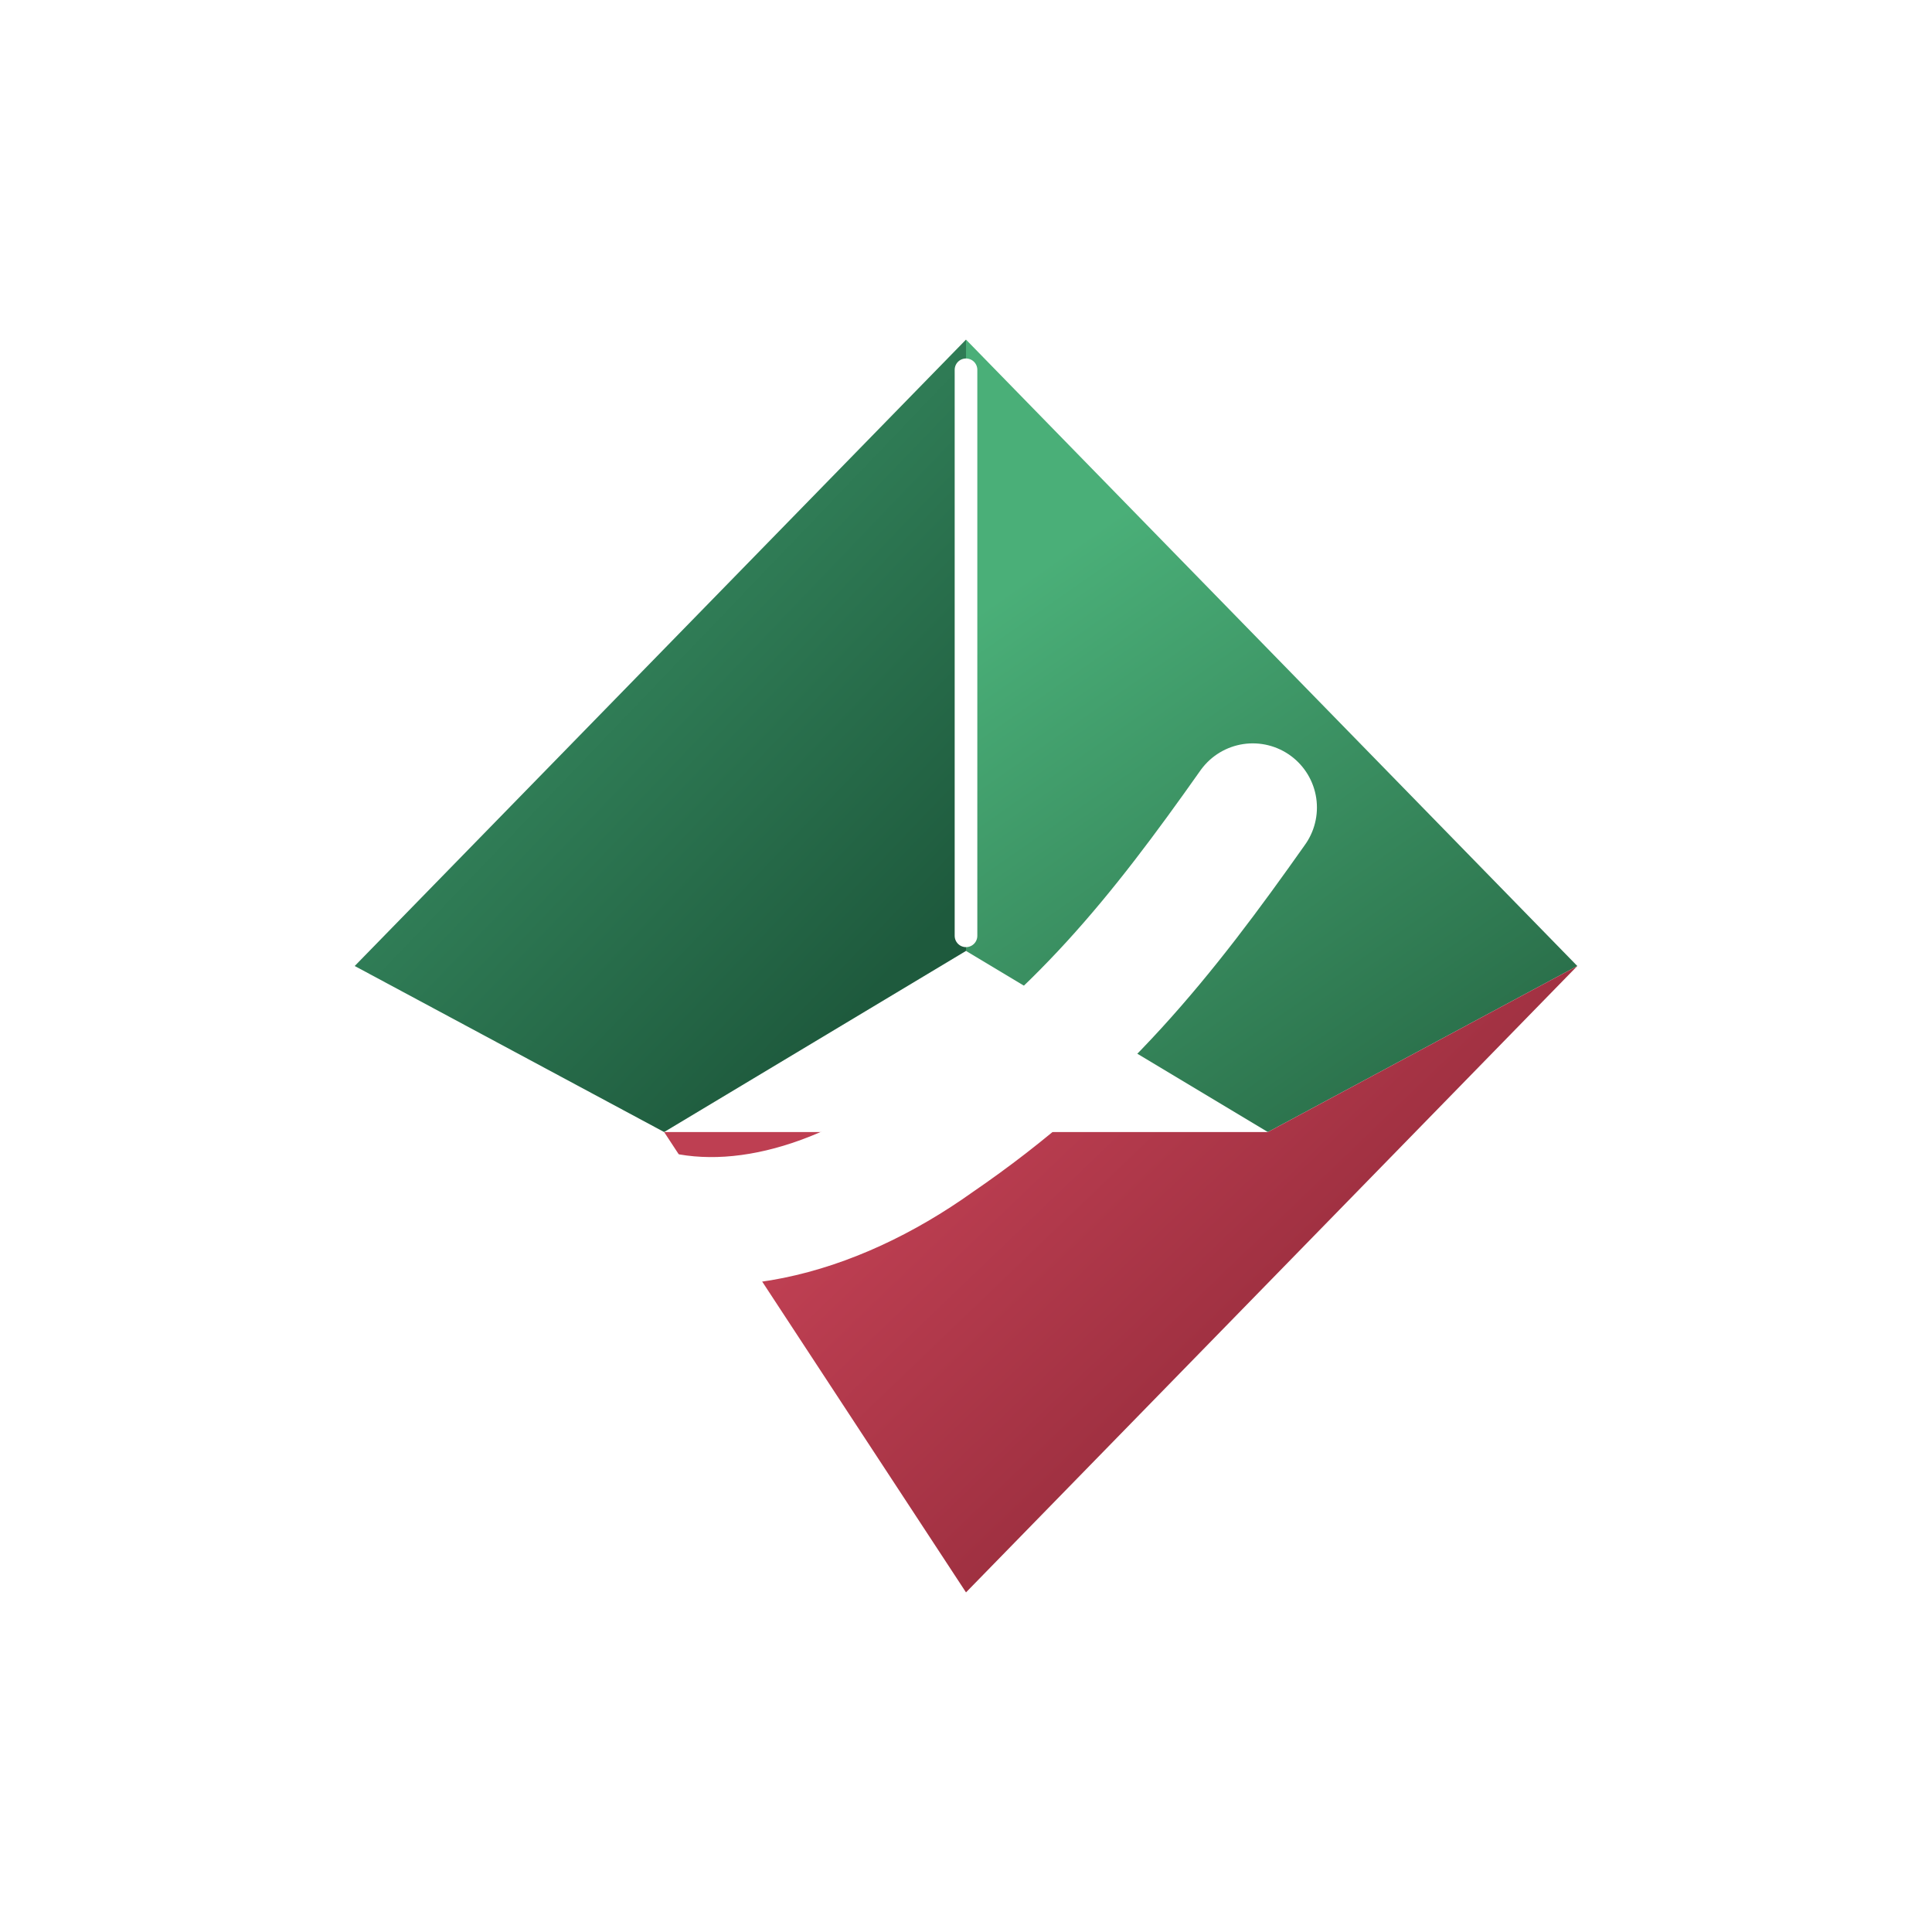
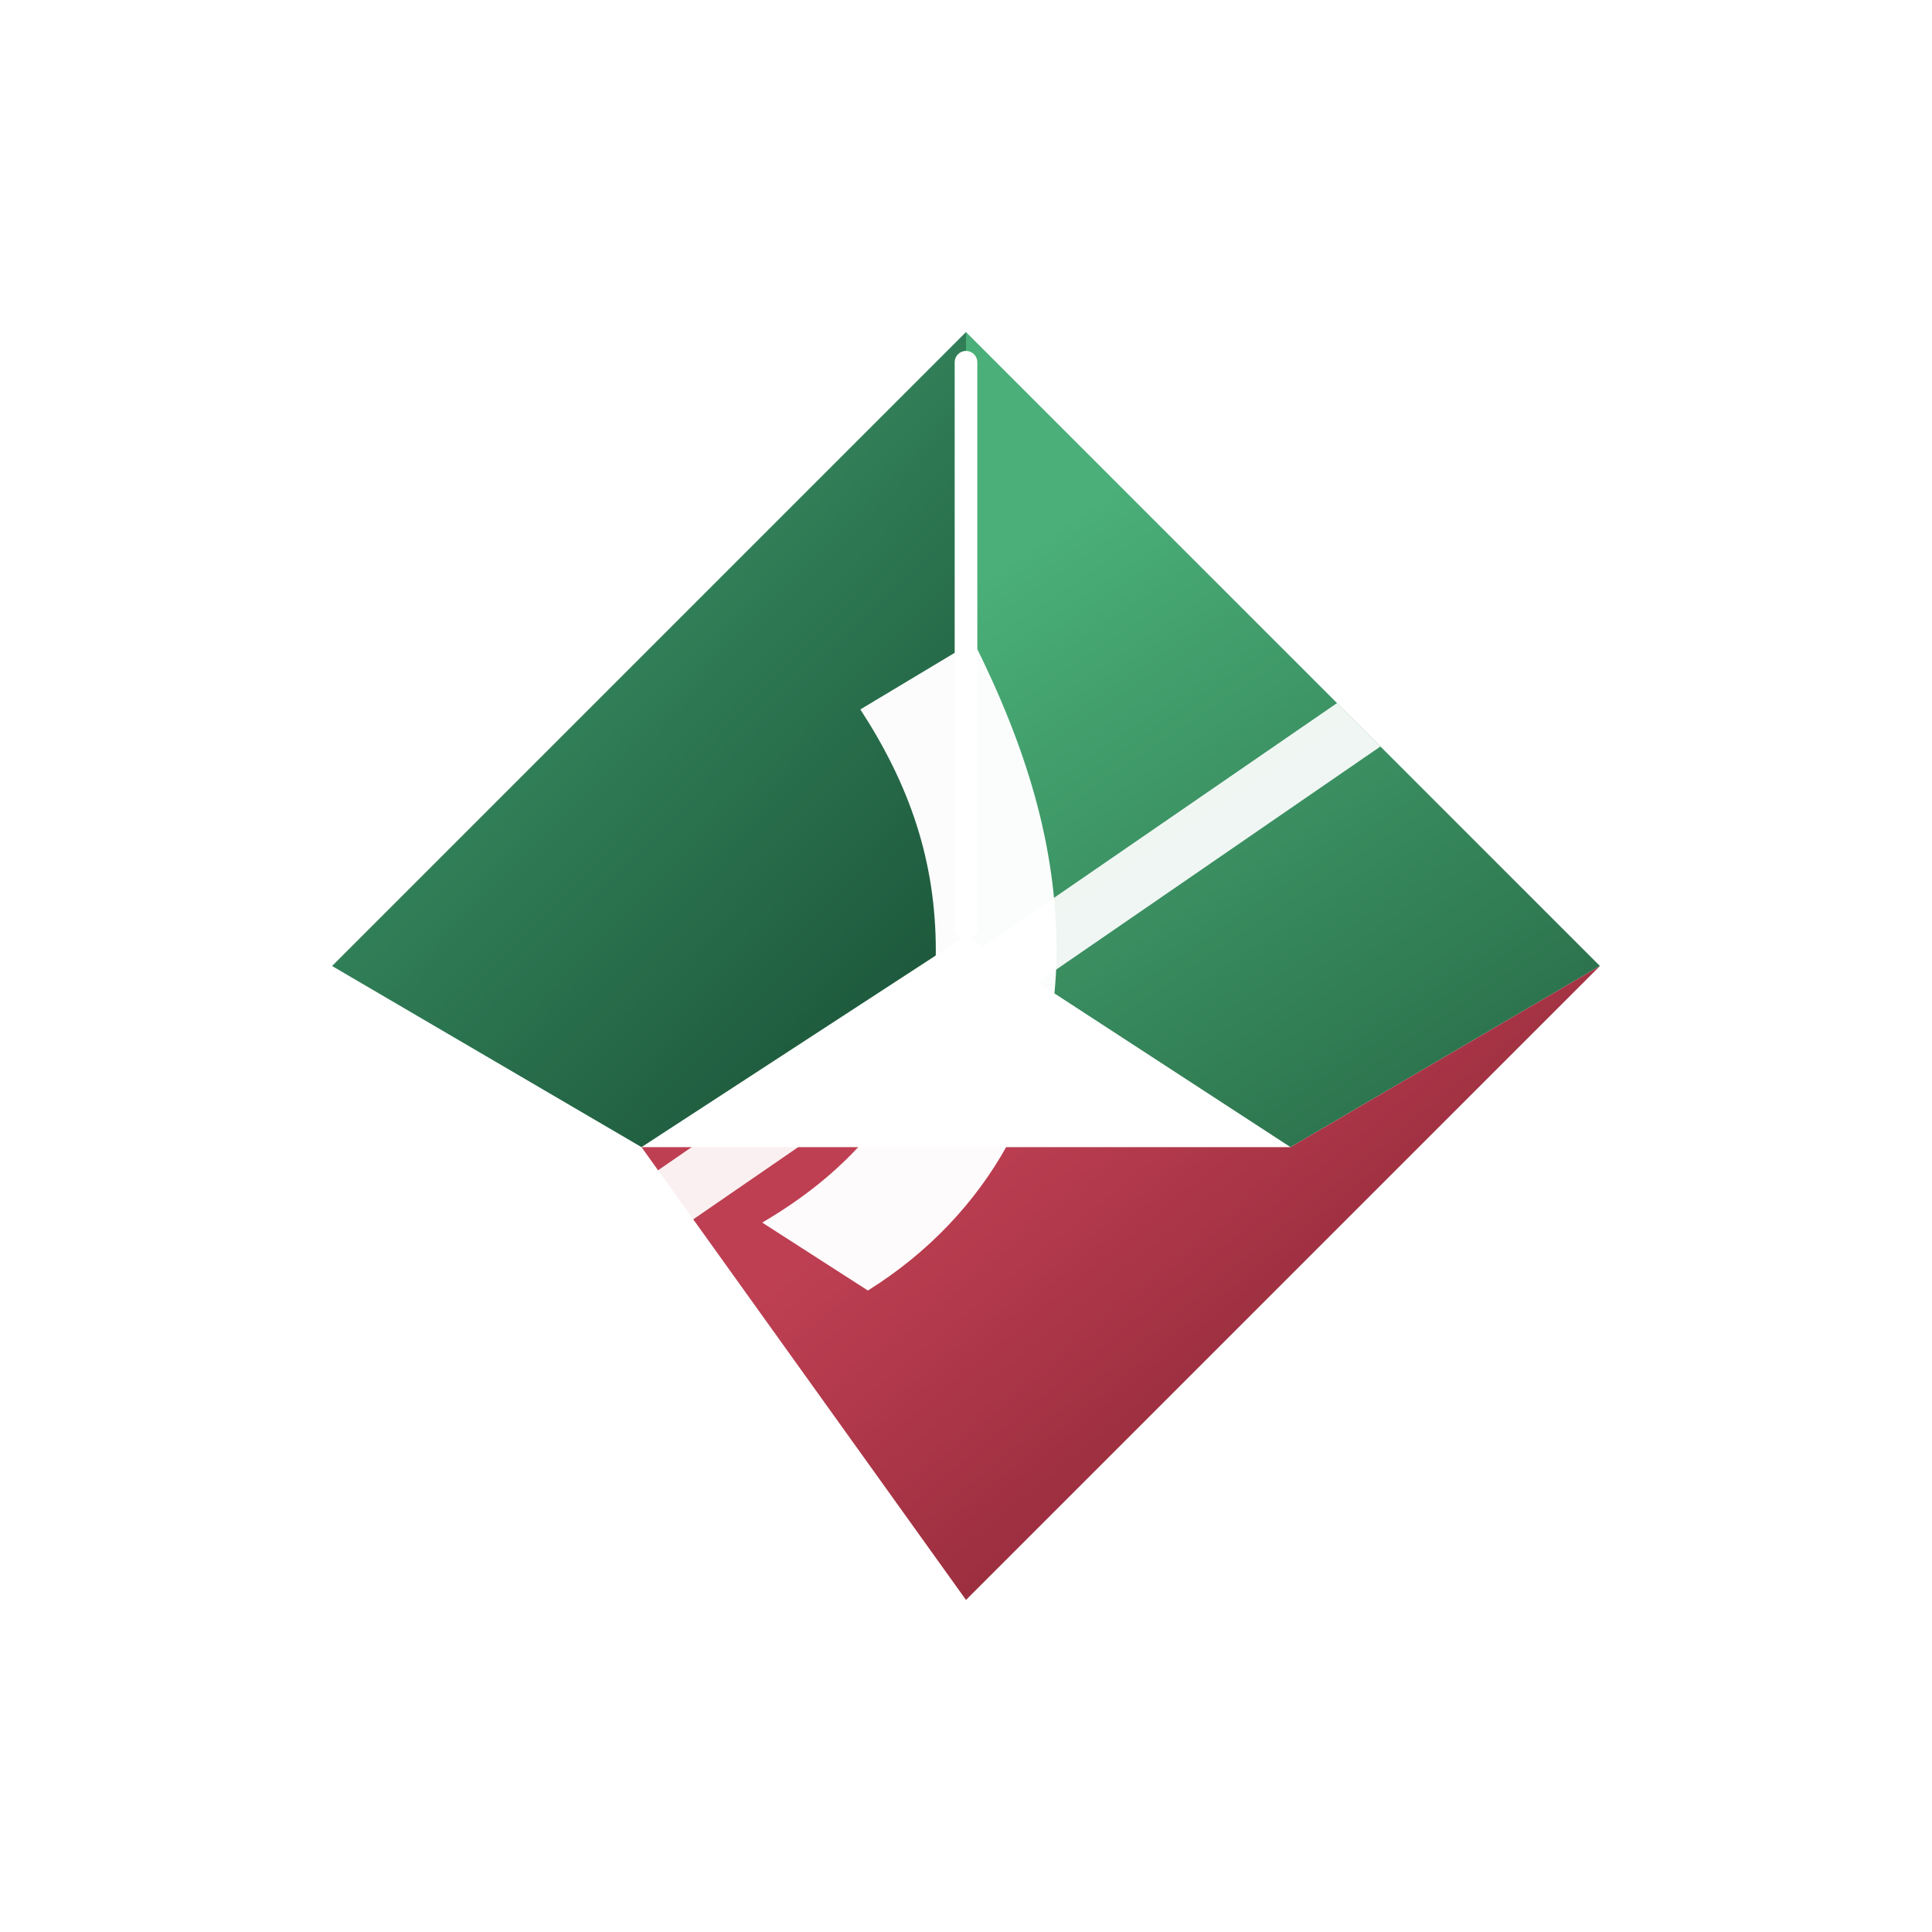
<svg xmlns="http://www.w3.org/2000/svg" width="512" height="512" viewBox="0 0 512 512" role="img" aria-label="Cuaderno de Ruta">
  <defs>
-     <linearGradient id="greenMain" x1="12%" y1="6%" x2="78%" y2="88%">
+     <linearGradient id="greenMain" x1="16%" y1="8%" x2="80%" y2="88%">
      <stop offset="0%" stop-color="#3F9B6C" />
      <stop offset="100%" stop-color="#1E5A3D" />
    </linearGradient>
-     <linearGradient id="greenAccent" x1="58%" y1="4%" x2="100%" y2="82%">
+     <linearGradient id="greenAccent" x1="56%" y1="2%" x2="100%" y2="86%">
      <stop offset="0%" stop-color="#4AAF78" />
      <stop offset="100%" stop-color="#2A6F4A" />
    </linearGradient>
-     <linearGradient id="redBase" x1="18%" y1="42%" x2="100%" y2="100%">
+     <linearGradient id="redBase" x1="20%" y1="42%" x2="92%" y2="100%">
      <stop offset="0%" stop-color="#BE3F52" />
      <stop offset="100%" stop-color="#7B1F2D" />
    </linearGradient>
    <clipPath id="diamond">
-       <path d="M256 90 L418 256 L256 422 L94 256 Z" />
+       <path d="M256 88 L424 256 L256 424 L88 256 Z" />
    </clipPath>
  </defs>
  <rect width="512" height="512" fill="#FFFFFF" />
  <g clip-path="url(#diamond)">
-     <path fill="url(#greenMain)" d="M94 256 L256 90 L256 252 L176 300 Z" />
-     <path fill="url(#greenAccent)" d="M256 90 L418 256 L336 300 L256 252 Z" />
-     <path fill="url(#redBase)" d="M176 300 L336 300 L418 256 L256 422 Z" />
+     <path fill="url(#greenMain)" d="M88 256 L256 88 L256 248 L170 304 Z" />
+     <path fill="url(#greenAccent)" d="M256 88 L424 256 L342 304 L256 248 Z" />
+     <path fill="url(#redBase)" d="M170 304 L342 304 L424 256 L256 424 Z" />
+     <path d="M258 170 C272 198 280 224 280 252 C280 289 262 322 230 342 L202 324 C231 307 248 283 248 252 C248 228 241 208 228 188 Z" fill="#FFFFFF" opacity="0.98" />
+     <path d="M148 338 L366 188" stroke="#FFFFFF" stroke-width="16" stroke-linecap="round" opacity="0.92" />
  </g>
-   <path d="M256 98 L256 248" stroke="#FFFFFF" stroke-width="6" stroke-linecap="round" />
-   <path d="M332 214 C308 248 286 276 248 302 C220 322 188 330 162 318" fill="none" stroke="#FFFFFF" stroke-width="34" stroke-linecap="round" stroke-linejoin="round" />
+   <path d="M256 96 L256 246" stroke="#FFFFFF" stroke-width="6" stroke-linecap="round" />
</svg>
